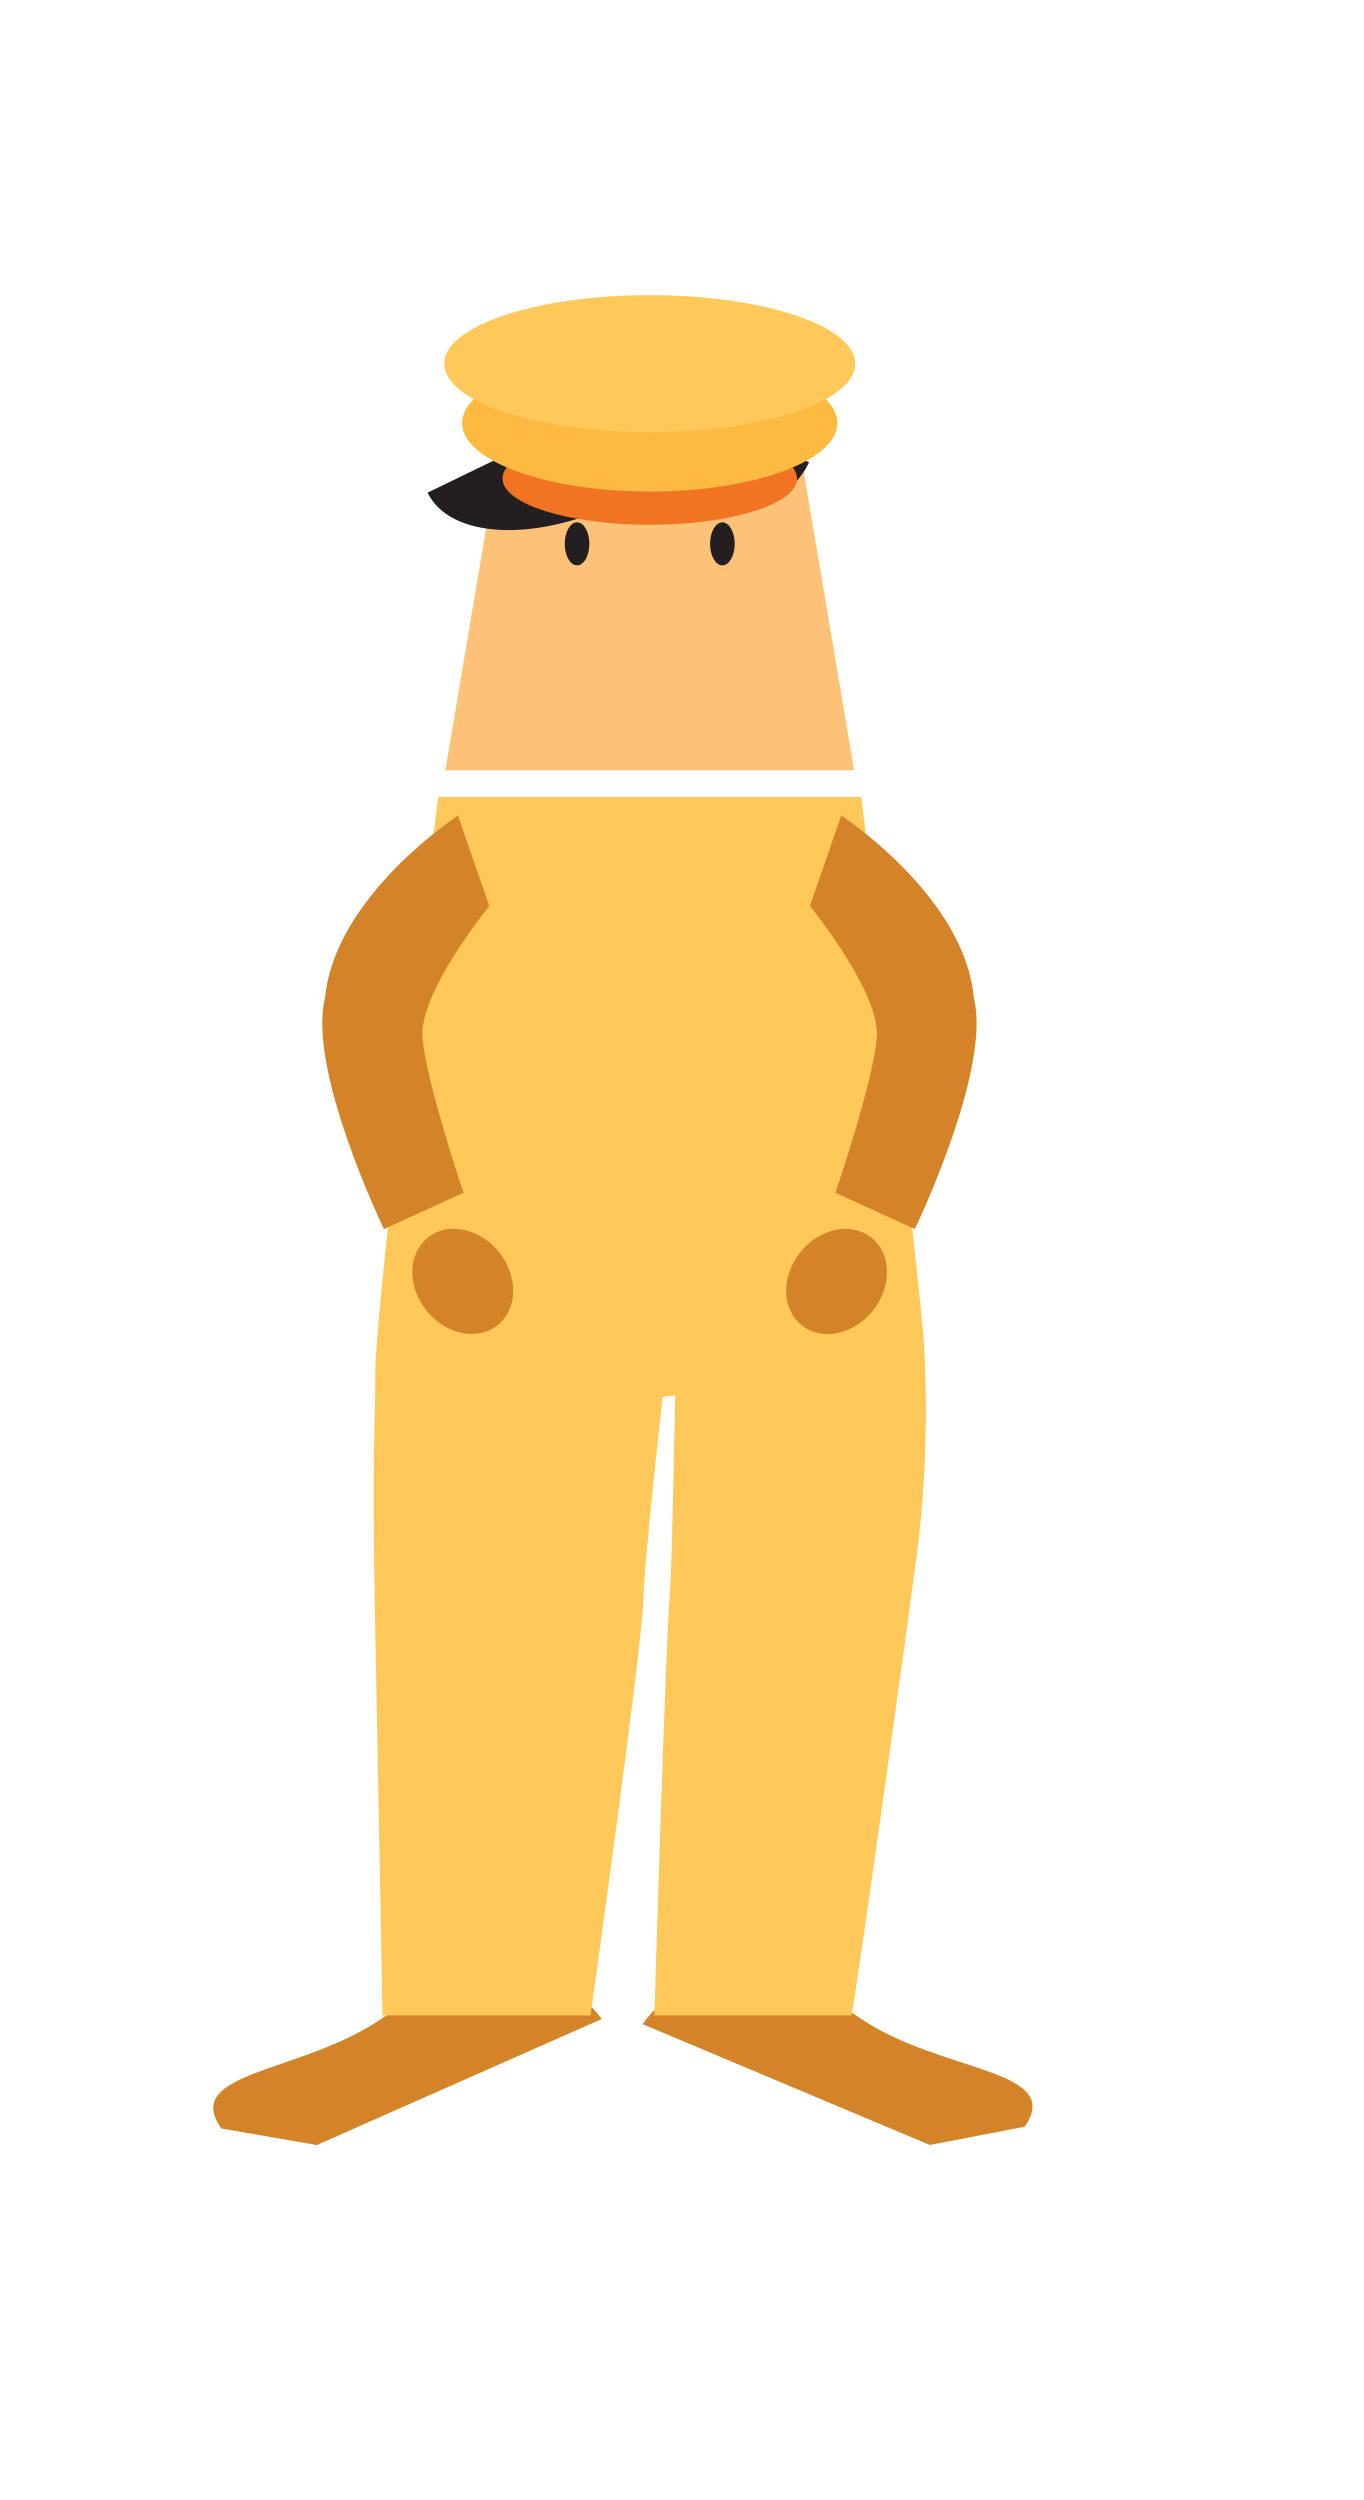
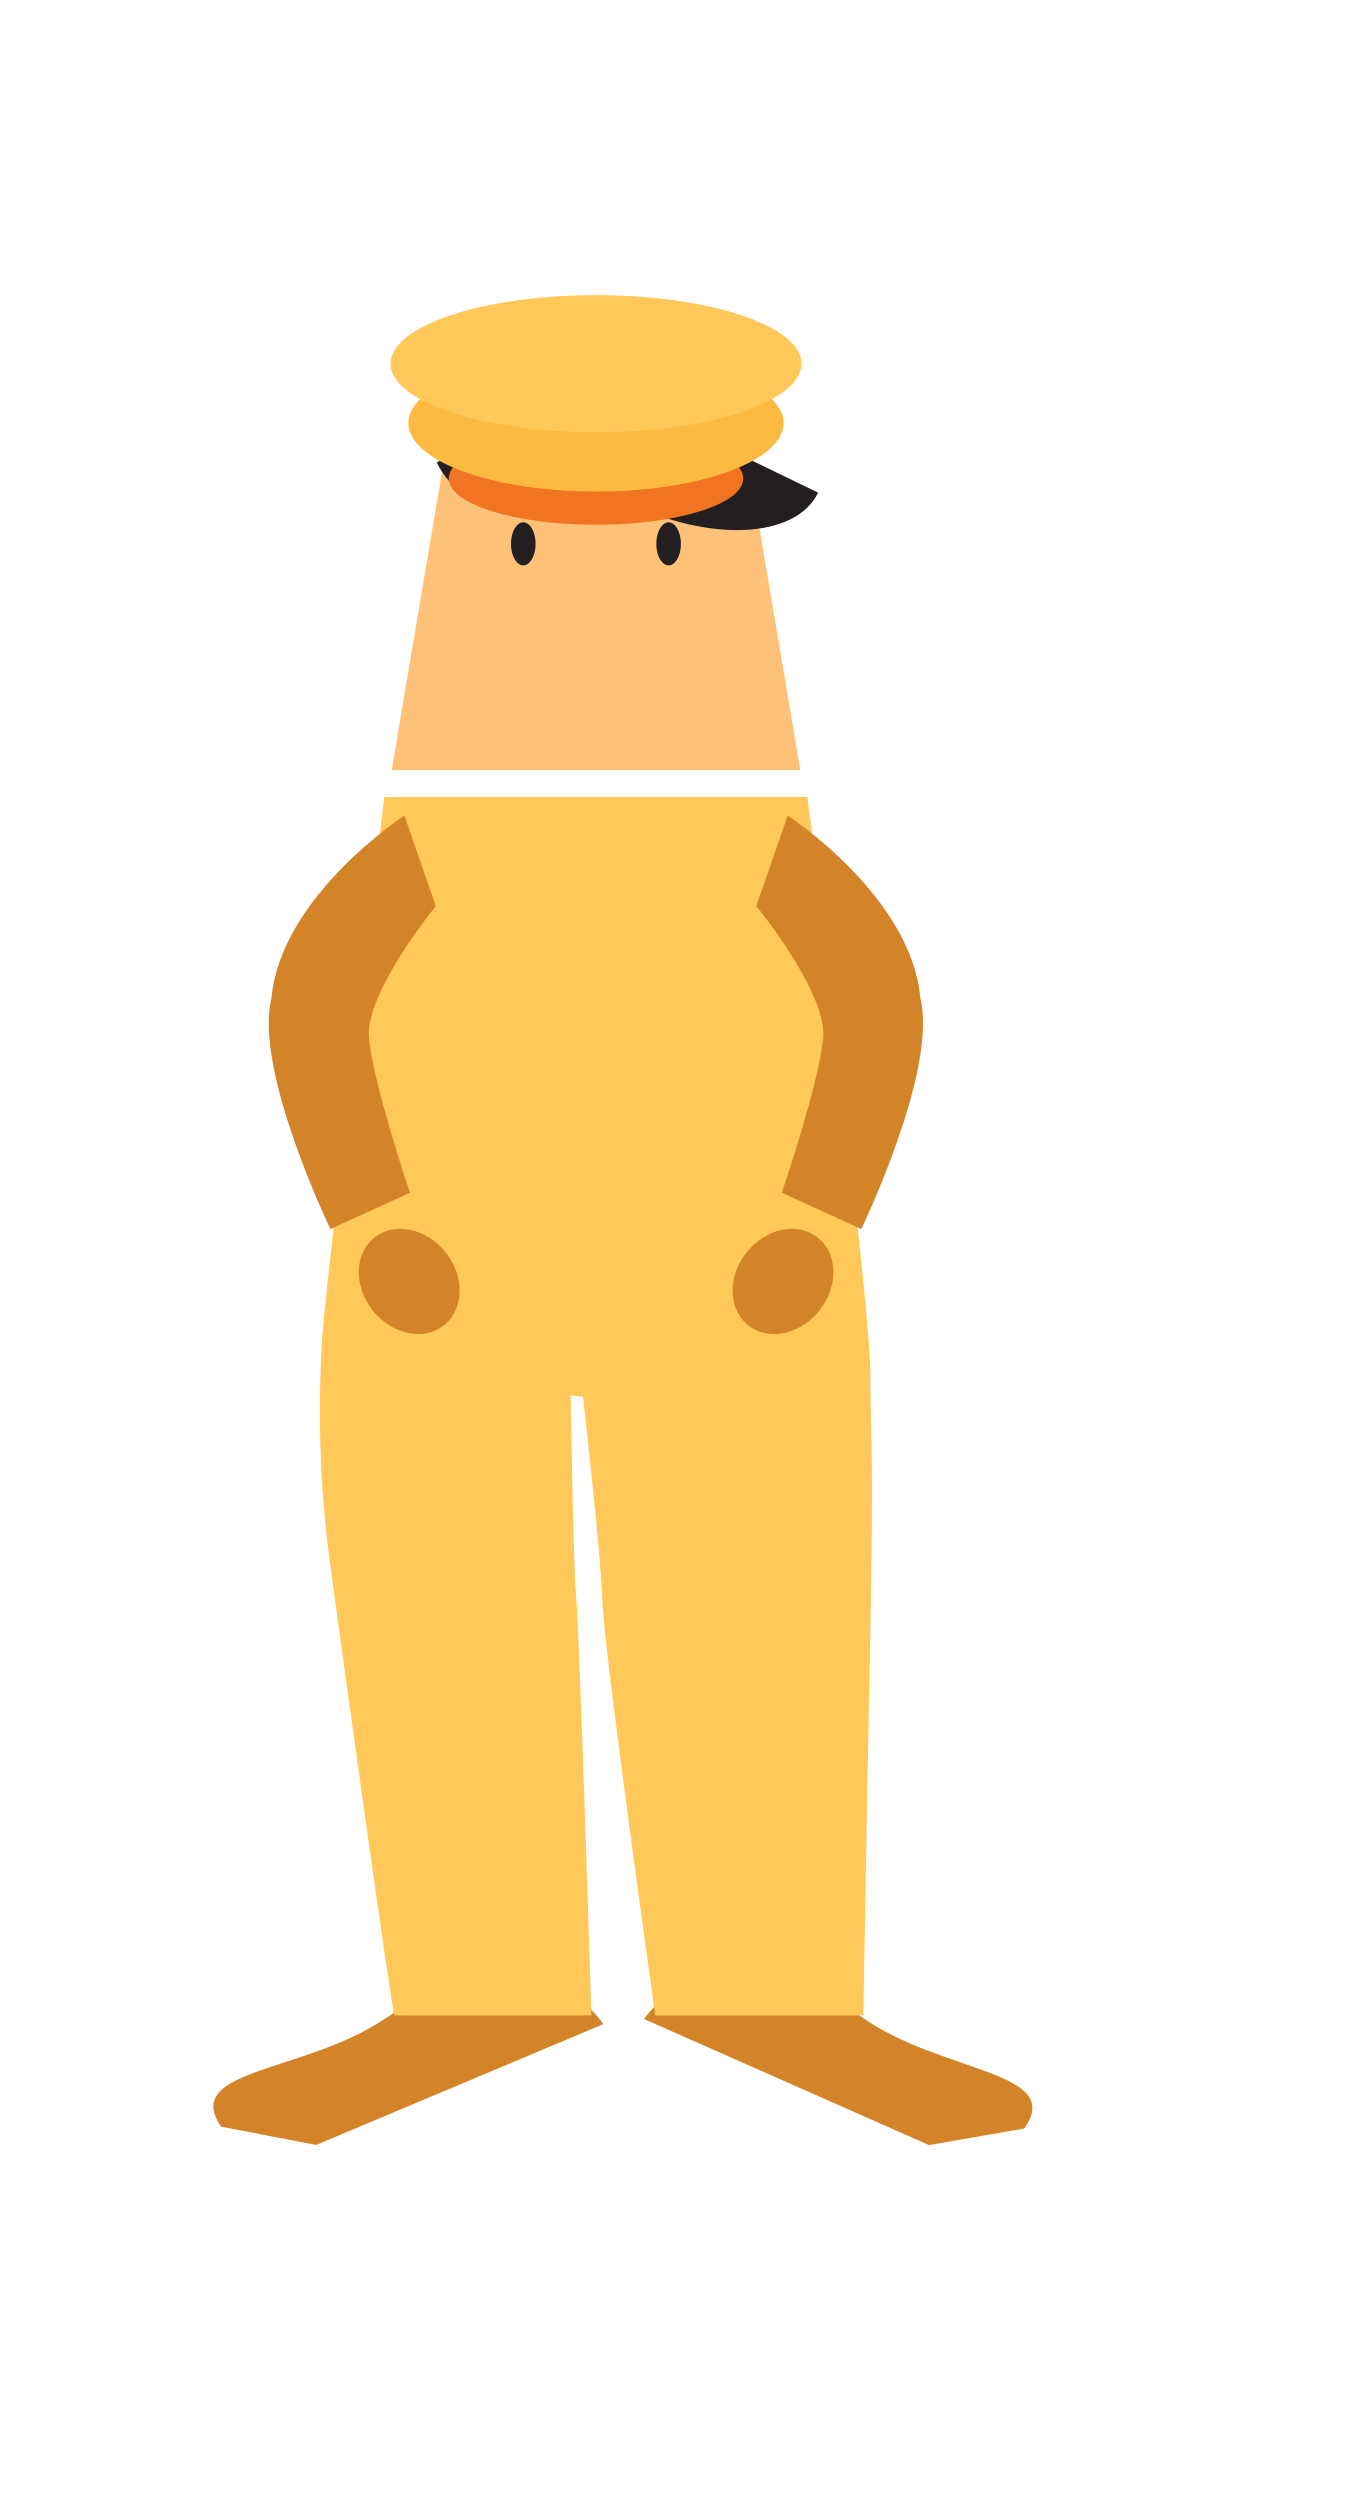
<svg xmlns="http://www.w3.org/2000/svg" viewBox="0 0 127.33 233.43">
  <defs>
    <style>.cls-1{fill:#d48428;}.cls-2{fill:#fdc277;}.cls-3{fill:#231f20;}.cls-4{fill:#f07422;}.cls-5{fill:#fdba40;}.cls-6{fill:#ffc859;}</style>
  </defs>
  <g id="Layer_2" data-name="Layer 2">
-     <path class="cls-1" d="M56.18,188.52c-3.81-5.37-12.92-5.45-20.34-.18s-19,5-15.17,10.4l8.9,1.55Z" />
-     <path class="cls-1" d="M60,189c3.71-5.43,12.81-5.68,20.33-.55s19.07,4.68,15.36,10.12l-8.87,1.71Z" />
-     <polygon class="cls-2" points="79.75 71.91 41.59 71.91 46.85 40.7 74.48 40.7 79.75 71.91" />
-     <ellipse class="cls-3" cx="53.88" cy="50.78" rx="1.15" ry="2.01" />
-     <ellipse class="cls-3" cx="67.45" cy="50.78" rx="1.15" ry="2.01" />
-     <path class="cls-3" d="M68.14,32.32c2.07,4.27-2.56,10.8-10.36,14.58S42,50.29,39.92,46" />
-     <path class="cls-3" d="M75.54,43.17c-2,4.29-7.94,5.75-13.22,3.27s-7.92-8-5.9-12.27" />
-     <ellipse class="cls-4" cx="60.67" cy="44.68" rx="13.75" ry="4.32" />
-     <ellipse class="cls-5" cx="60.67" cy="39.5" rx="17.52" ry="6.4" />
-     <ellipse class="cls-6" cx="60.67" cy="33.96" rx="19.19" ry="6.4" />
-     <path class="cls-6" d="M61.87,130.44s-1.7,15-1.82,19.25-4.91,38.49-4.91,38.49H35.71s-.29-16.84-.66-35.45c-.36-18.29,0-18.69,0-24.75s5.86-53.56,5.86-53.56H80.42s5.77,47.44,5.87,51.4a109.07,109.07,0,0,1-.5,17.91c-.38,3.26-6.16,44.85-6.3,44.45H61.1s1.06-35,1.44-39.28c.22-2.5.5-18.62.5-18.62Z" />
-     <path class="cls-1" d="M42.76,76.15l2.93,8.45s-6.6,8.06-6.24,12.3,3.83,14.47,3.83,14.47l-7.43,3.39s-7.2-14.9-5.5-21.58C31.23,83.67,42.76,76.15,42.76,76.15Z" />
-     <ellipse class="cls-1" cx="43.21" cy="119.65" rx="4.35" ry="5.23" transform="translate(-64.94 52.66) rotate(-38.37)" />
-     <path class="cls-1" d="M78.55,76.15,75.62,84.6s6.61,8.06,6.25,12.3S78,111.37,78,111.37l7.42,3.39s7.2-14.9,5.51-21.58C90.09,83.67,78.55,76.15,78.55,76.15Z" />
-     <ellipse class="cls-1" cx="78.11" cy="119.65" rx="5.23" ry="4.35" transform="translate(-64.18 106.62) rotate(-51.63)" />
+     <path class="cls-1" d="M60.13,188.52c3.82-5.37,12.92-5.45,20.34-.18s19,5,15.17,10.4l-8.9,1.55Z" />
+     <path class="cls-1" d="M56.33,189c-3.71-5.43-12.82-5.68-20.33-.55s-19.08,4.68-15.36,10.12l8.87,1.71Z" />
+     <polygon class="cls-2" points="36.57 71.91 74.73 71.91 69.46 40.7 41.84 40.7 36.57 71.91" />
+     <ellipse class="cls-3" cx="62.43" cy="50.78" rx="1.15" ry="2.01" />
+     <ellipse class="cls-3" cx="48.86" cy="50.78" rx="1.15" ry="2.01" />
+     <path class="cls-3" d="M48.17,32.32c-2.07,4.27,2.57,10.8,10.36,14.58S74.32,50.29,76.39,46" />
+     <path class="cls-3" d="M40.78,43.17c2,4.29,7.94,5.75,13.21,3.27s7.92-8,5.9-12.27" />
+     <ellipse class="cls-4" cx="55.65" cy="44.68" rx="13.75" ry="4.32" />
+     <ellipse class="cls-5" cx="55.65" cy="39.5" rx="17.52" ry="6.4" />
+     <ellipse class="cls-6" cx="55.65" cy="33.96" rx="19.19" ry="6.4" />
+     <path class="cls-6" d="M54.44,130.44s1.71,15,1.82,19.25,4.92,38.49,4.92,38.49H80.61s.28-16.84.65-35.45c.36-18.29,0-18.69,0-24.75S75.4,74.42,75.4,74.42H35.89s-5.77,47.44-5.86,51.4a108,108,0,0,0,.5,17.91c.37,3.26,6.15,44.85,6.3,44.45H55.22s-1.07-35-1.44-39.28c-.23-2.5-.5-18.62-.5-18.62Z" />
+     <path class="cls-1" d="M73.55,76.15,70.62,84.6s6.61,8.06,6.24,12.3S73,111.37,73,111.37l7.42,3.39s7.2-14.9,5.51-21.58C85.09,83.67,73.55,76.15,73.55,76.15Z" />
+     <ellipse class="cls-1" cx="73.11" cy="119.65" rx="5.23" ry="4.35" transform="translate(-66.08 102.7) rotate(-51.63)" />
+     <path class="cls-1" d="M37.76,76.15l2.93,8.45s-6.6,8.06-6.24,12.3,3.83,14.47,3.83,14.47l-7.43,3.39s-7.2-14.9-5.5-21.58C26.22,83.67,37.76,76.15,37.76,76.15Z" />
+     <ellipse class="cls-1" cx="38.21" cy="119.65" rx="4.35" ry="5.23" transform="translate(-66.02 49.56) rotate(-38.37)" />
  </g>
</svg>
